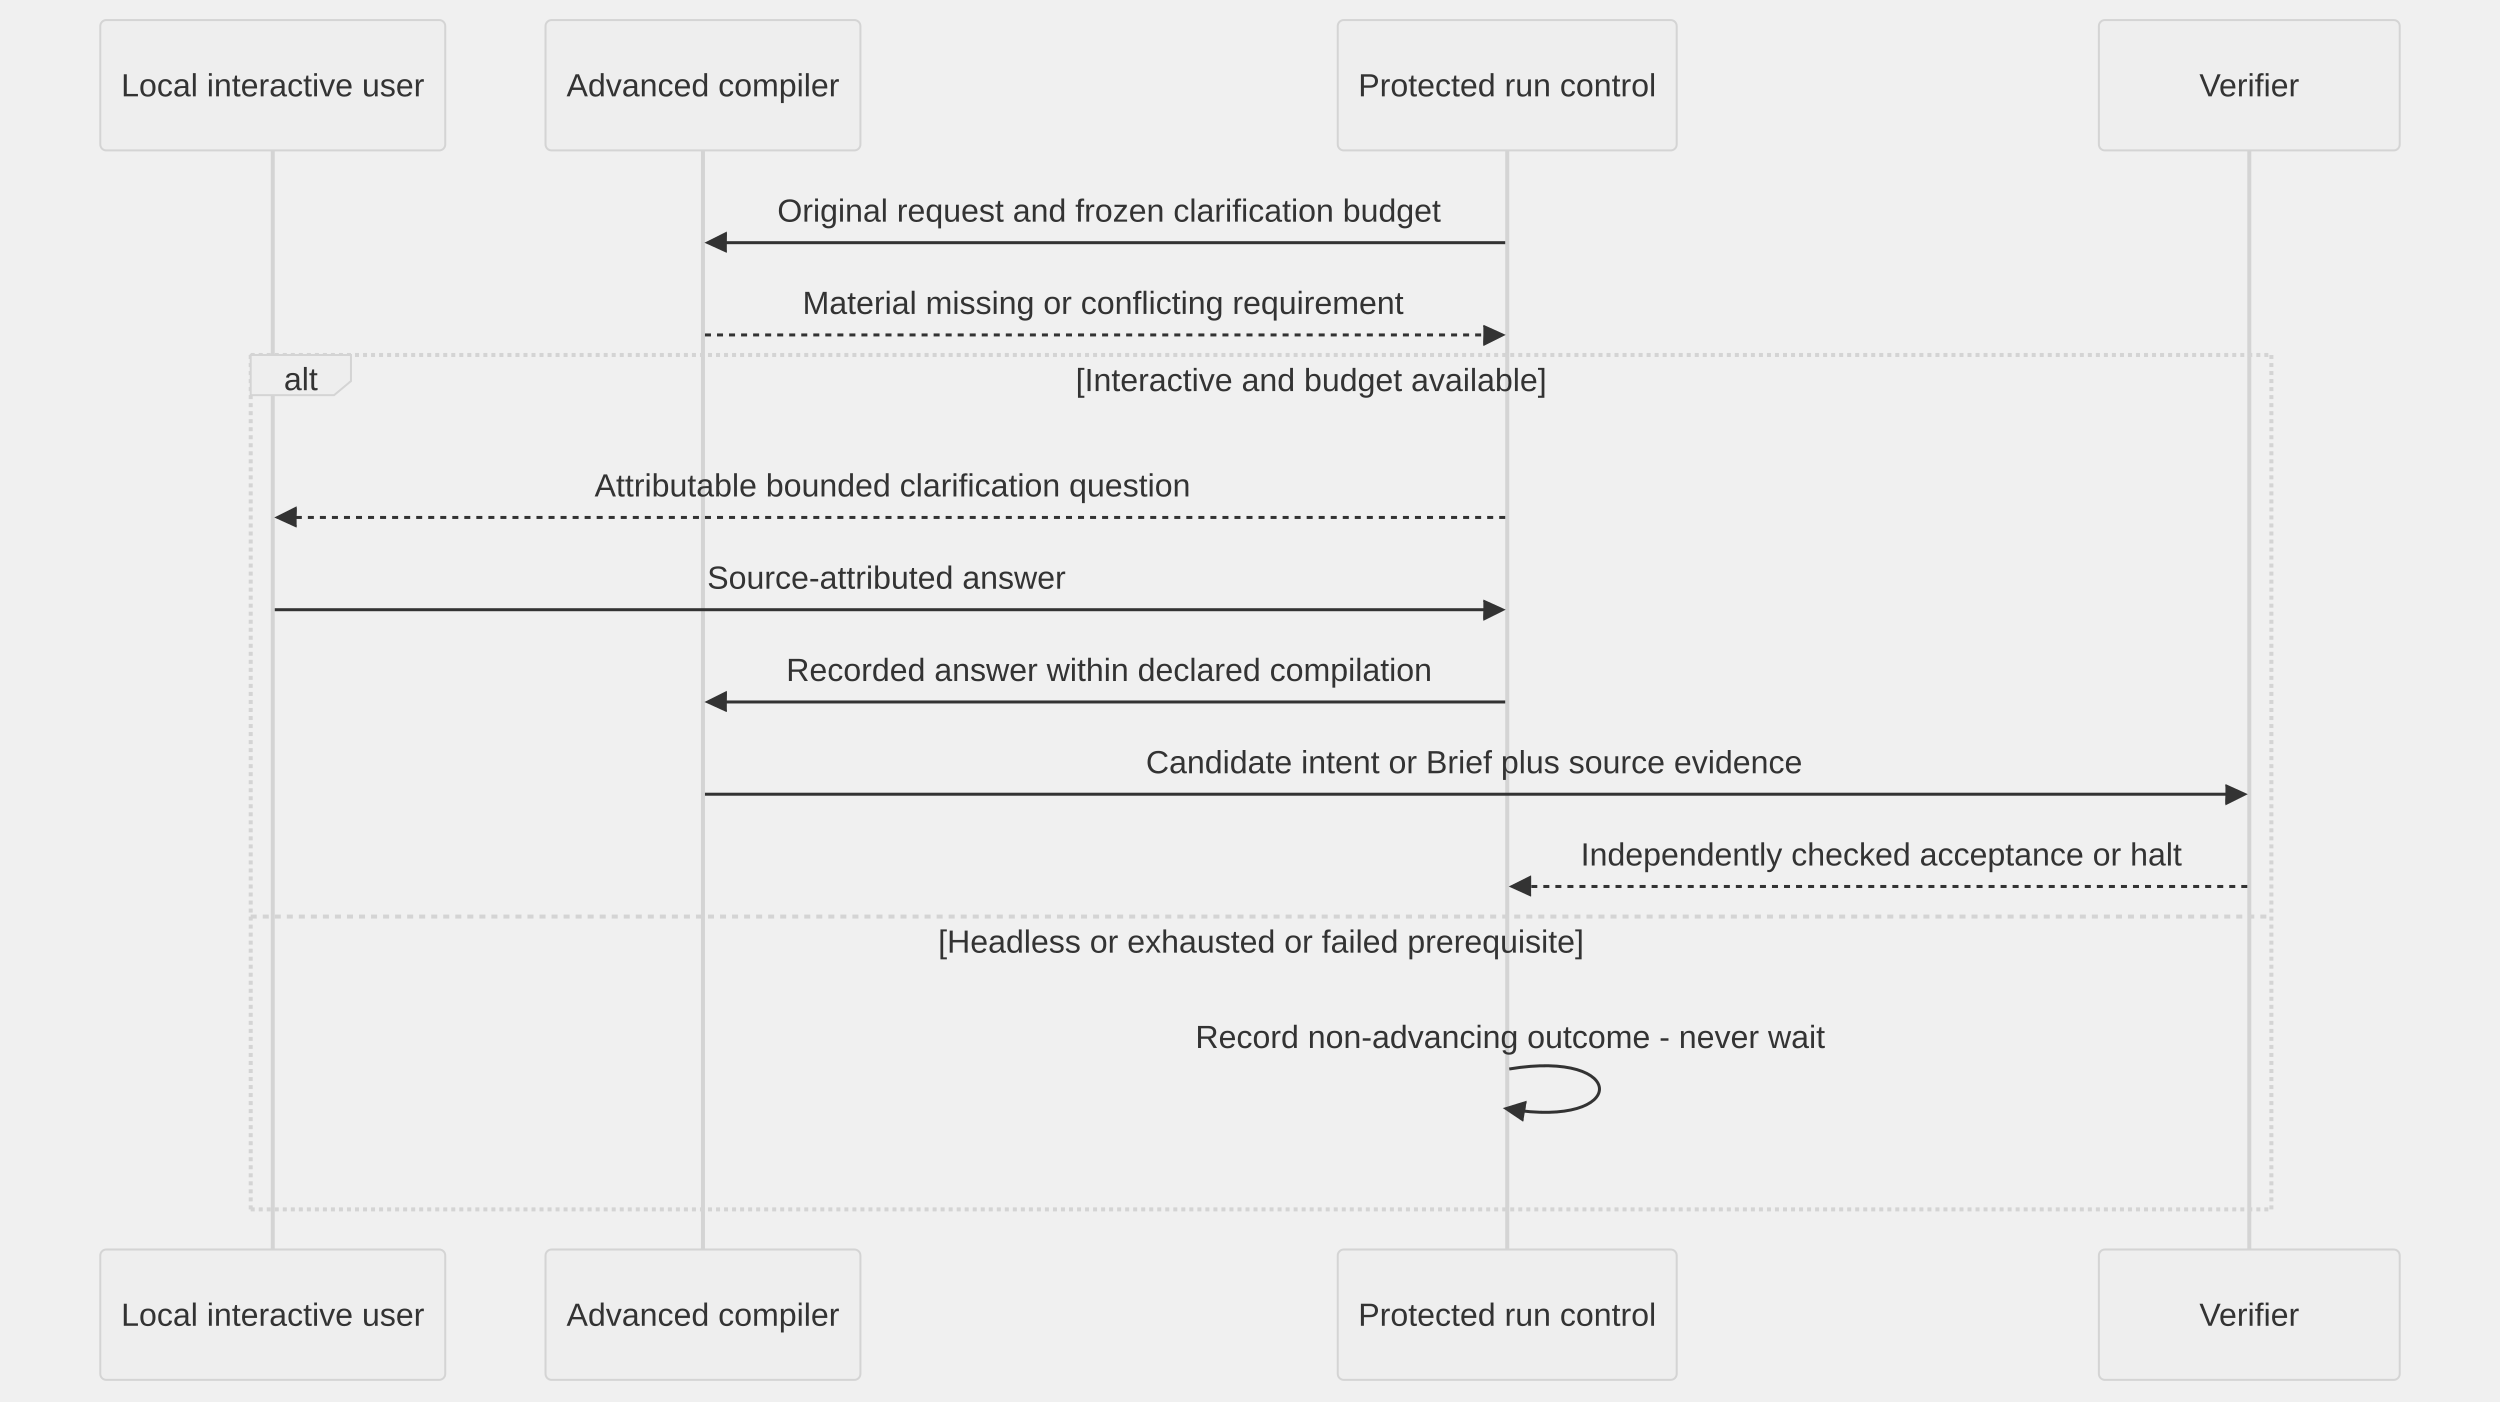
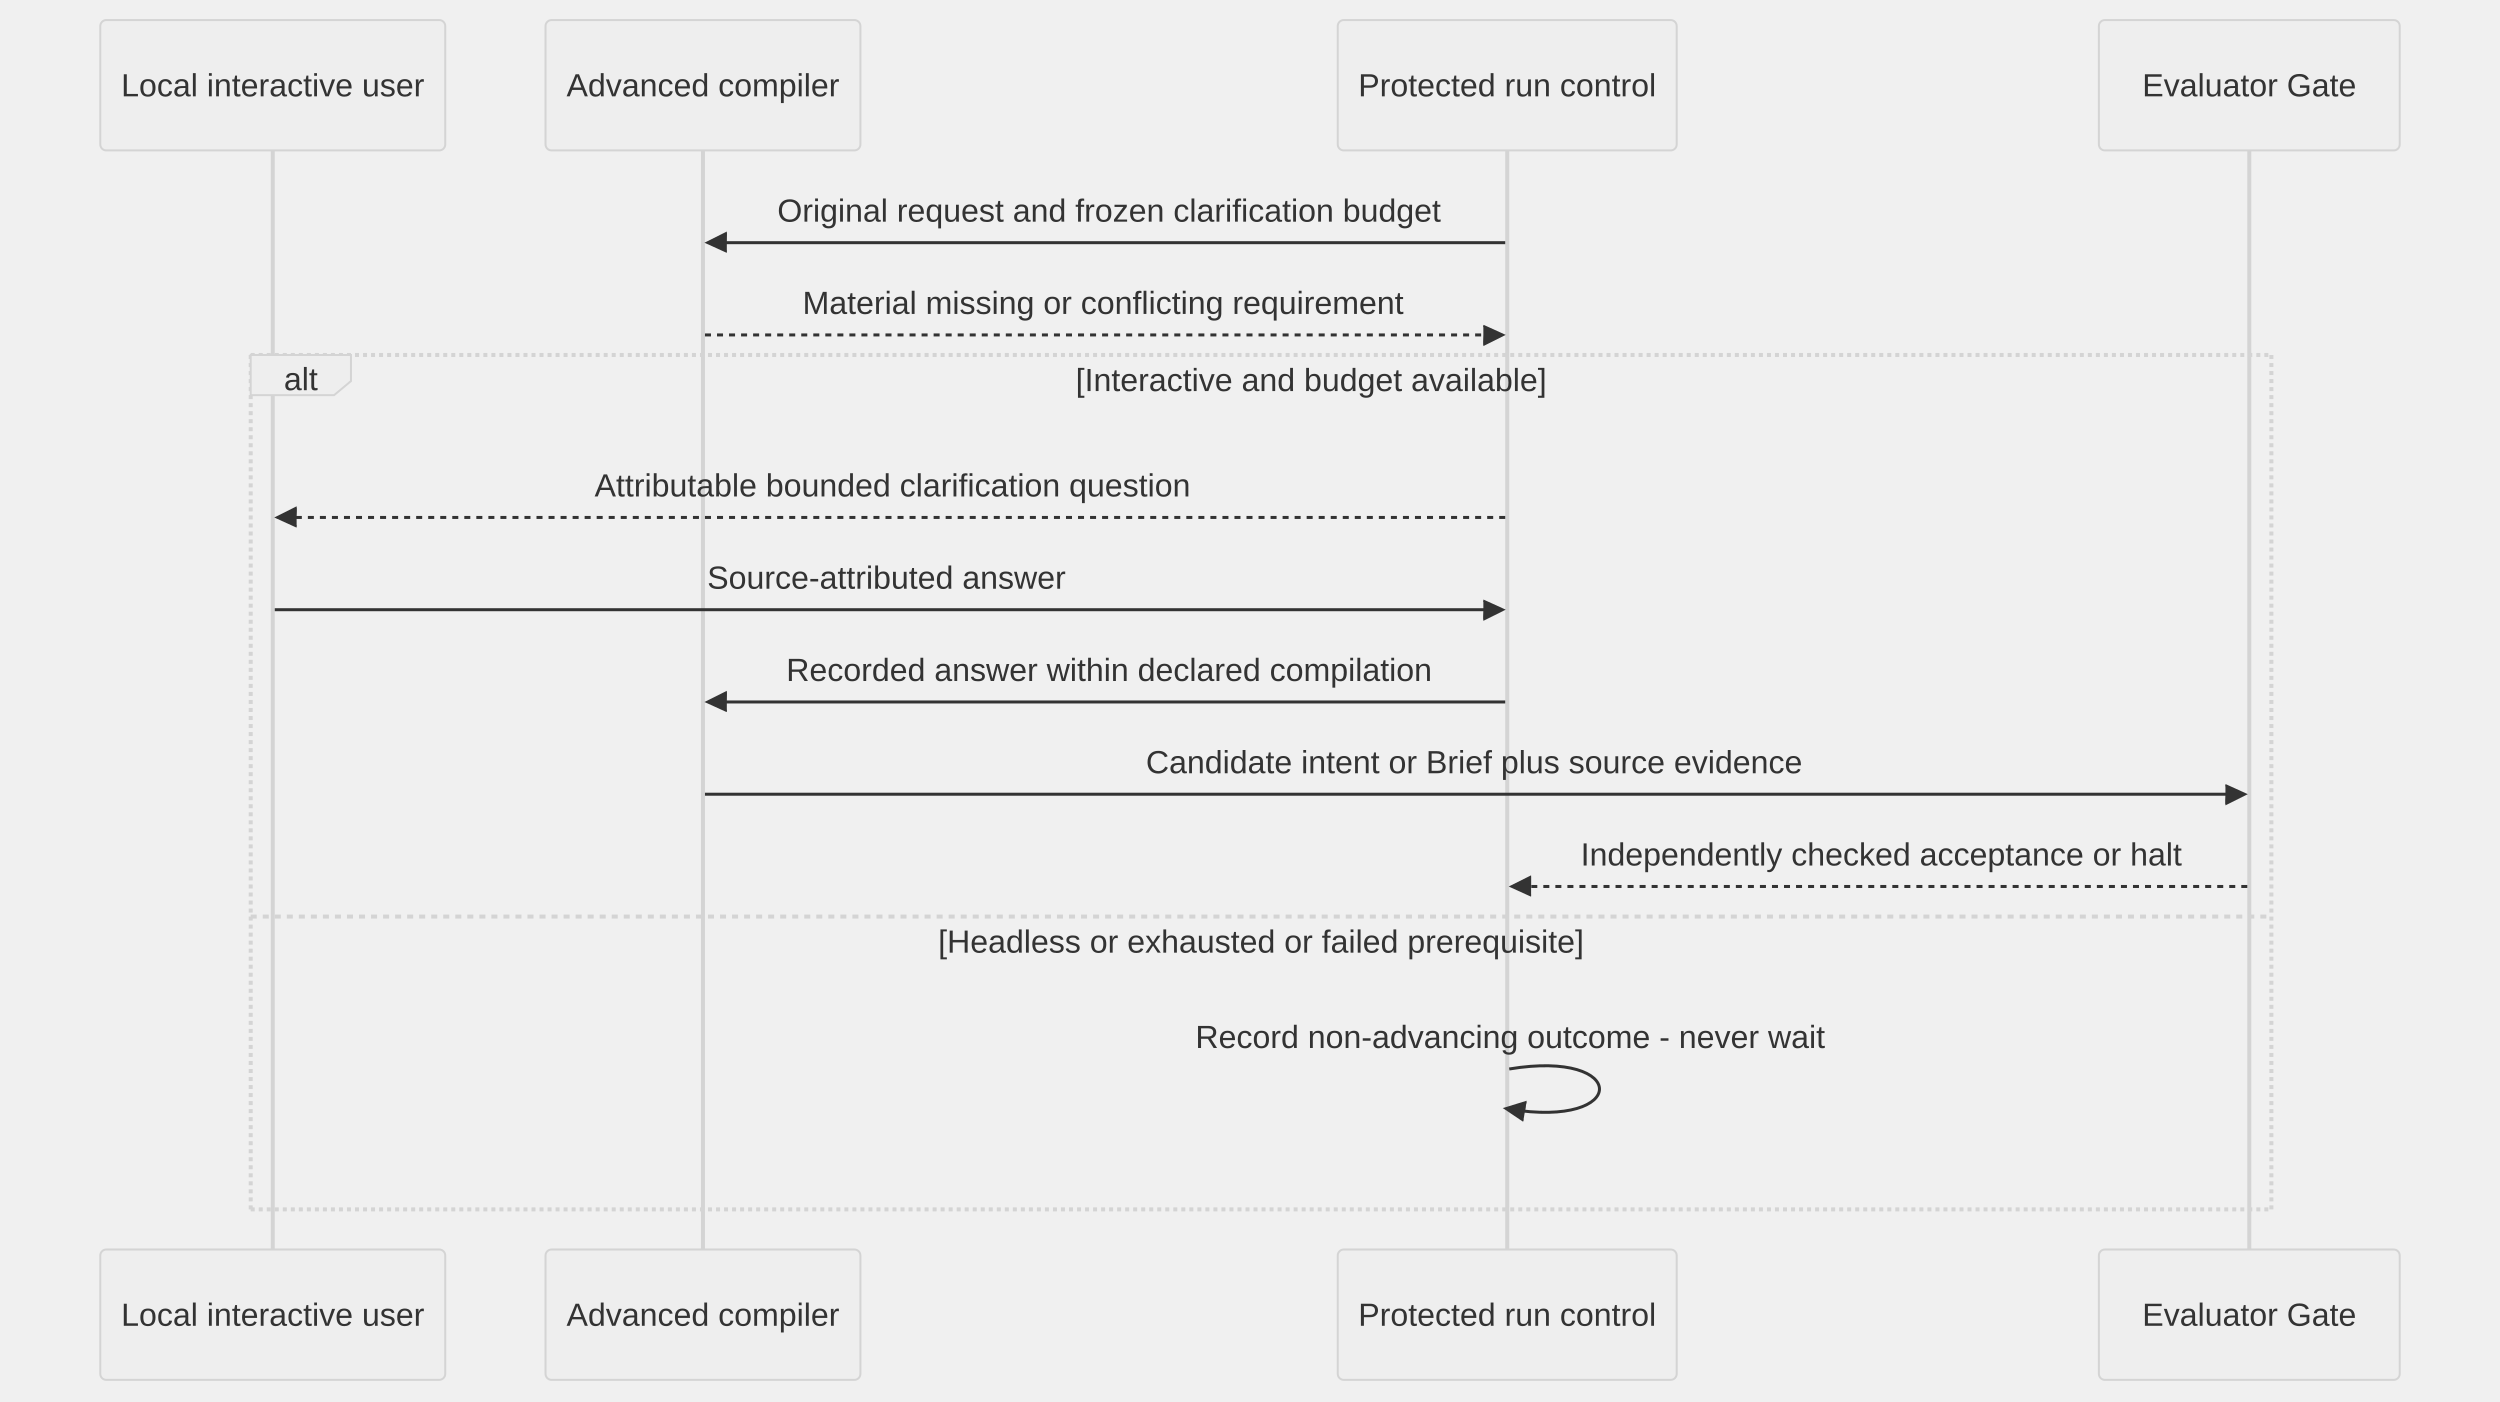
- <svg xmlns="http://www.w3.org/2000/svg" id="diagram7" width="1246.5" height="699" viewBox="-50 -10 1246.5 699" role="graphics-document document" aria-roledescription="sequence">
+ <svg xmlns="http://www.w3.org/2000/svg" id="diagram3" width="1246.5" height="699" viewBox="-50 -10 1246.5 699" role="graphics-document document" aria-roledescription="sequence">
  <g>
    <rect x="996.5" y="613" fill="#eaeaea" stroke="#666" width="150" height="65" name="V" rx="3" ry="3" class="actor actor-bottom" />
    <text x="1071.5" y="645.5" dominant-baseline="central" alignment-baseline="central" class="actor actor-box" style="text-anchor: middle; font-size: 16px; font-weight: 400; font-family: Arial;">
-       <tspan x="1071.5" dy="0">Verifier</tspan>
+       <tspan x="1071.5" dy="0">Evaluator Gate</tspan>
    </text>
  </g>
  <g>
    <rect x="617" y="613" fill="#eaeaea" stroke="#666" width="169" height="65" name="H" rx="3" ry="3" class="actor actor-bottom" />
    <text x="701.5" y="645.5" dominant-baseline="central" alignment-baseline="central" class="actor actor-box" style="text-anchor: middle; font-size: 16px; font-weight: 400; font-family: Arial;">
      <tspan x="701.5" dy="0">Protected run control</tspan>
    </text>
  </g>
  <g>
    <rect x="222" y="613" fill="#eaeaea" stroke="#666" width="157" height="65" name="C" rx="3" ry="3" class="actor actor-bottom" />
    <text x="300.5" y="645.5" dominant-baseline="central" alignment-baseline="central" class="actor actor-box" style="text-anchor: middle; font-size: 16px; font-weight: 400; font-family: Arial;">
      <tspan x="300.5" dy="0">Advanced compiler</tspan>
    </text>
  </g>
  <g>
    <rect x="0" y="613" fill="#eaeaea" stroke="#666" width="172" height="65" name="U" rx="3" ry="3" class="actor actor-bottom" />
    <text x="86" y="645.5" dominant-baseline="central" alignment-baseline="central" class="actor actor-box" style="text-anchor: middle; font-size: 16px; font-weight: 400; font-family: Arial;">
      <tspan x="86" dy="0">Local interactive user</tspan>
    </text>
  </g>
  <g>
-     <line id="actor7" x1="1071.5" y1="65" x2="1071.5" y2="613" class="actor-line 200" stroke-width="0.5px" stroke="#999" name="V" data-et="life-line" data-id="V" />
-     <g id="root-7" data-et="participant" data-type="participant" data-id="V">
+     <line id="actor12" x1="1071.5" y1="65" x2="1071.5" y2="613" class="actor-line 200" stroke-width="0.5px" stroke="#999" name="V" data-et="life-line" data-id="V" />
+     <g id="root-12" data-et="participant" data-type="participant" data-id="V">
      <rect x="996.5" y="0" fill="#eaeaea" stroke="#666" width="150" height="65" name="V" rx="3" ry="3" class="actor actor-top" />
      <text x="1071.5" y="32.5" dominant-baseline="central" alignment-baseline="central" class="actor actor-box" style="text-anchor: middle; font-size: 16px; font-weight: 400; font-family: Arial;">
-         <tspan x="1071.5" dy="0">Verifier</tspan>
+         <tspan x="1071.5" dy="0">Evaluator Gate</tspan>
      </text>
    </g>
  </g>
  <g>
-     <line id="actor6" x1="701.5" y1="65" x2="701.5" y2="613" class="actor-line 200" stroke-width="0.5px" stroke="#999" name="H" data-et="life-line" data-id="H" />
-     <g id="root-6" data-et="participant" data-type="participant" data-id="H">
+     <line id="actor11" x1="701.5" y1="65" x2="701.5" y2="613" class="actor-line 200" stroke-width="0.5px" stroke="#999" name="H" data-et="life-line" data-id="H" />
+     <g id="root-11" data-et="participant" data-type="participant" data-id="H">
      <rect x="617" y="0" fill="#eaeaea" stroke="#666" width="169" height="65" name="H" rx="3" ry="3" class="actor actor-top" />
      <text x="701.5" y="32.5" dominant-baseline="central" alignment-baseline="central" class="actor actor-box" style="text-anchor: middle; font-size: 16px; font-weight: 400; font-family: Arial;">
        <tspan x="701.5" dy="0">Protected run control</tspan>
      </text>
    </g>
  </g>
  <g>
-     <line id="actor5" x1="300.5" y1="65" x2="300.5" y2="613" class="actor-line 200" stroke-width="0.5px" stroke="#999" name="C" data-et="life-line" data-id="C" />
-     <g id="root-5" data-et="participant" data-type="participant" data-id="C">
+     <line id="actor10" x1="300.5" y1="65" x2="300.5" y2="613" class="actor-line 200" stroke-width="0.5px" stroke="#999" name="C" data-et="life-line" data-id="C" />
+     <g id="root-10" data-et="participant" data-type="participant" data-id="C">
      <rect x="222" y="0" fill="#eaeaea" stroke="#666" width="157" height="65" name="C" rx="3" ry="3" class="actor actor-top" />
      <text x="300.5" y="32.5" dominant-baseline="central" alignment-baseline="central" class="actor actor-box" style="text-anchor: middle; font-size: 16px; font-weight: 400; font-family: Arial;">
        <tspan x="300.5" dy="0">Advanced compiler</tspan>
      </text>
    </g>
  </g>
  <g>
-     <line id="actor4" x1="86" y1="65" x2="86" y2="613" class="actor-line 200" stroke-width="0.5px" stroke="#999" name="U" data-et="life-line" data-id="U" />
-     <g id="root-4" data-et="participant" data-type="participant" data-id="U">
+     <line id="actor9" x1="86" y1="65" x2="86" y2="613" class="actor-line 200" stroke-width="0.5px" stroke="#999" name="U" data-et="life-line" data-id="U" />
+     <g id="root-9" data-et="participant" data-type="participant" data-id="U">
      <rect x="0" y="0" fill="#eaeaea" stroke="#666" width="172" height="65" name="U" rx="3" ry="3" class="actor actor-top" />
      <text x="86" y="32.5" dominant-baseline="central" alignment-baseline="central" class="actor actor-box" style="text-anchor: middle; font-size: 16px; font-weight: 400; font-family: Arial;">
        <tspan x="86" dy="0">Local interactive user</tspan>
      </text>
    </g>
  </g>
-   <style>#diagram7{font-family:Arial;font-size:16px;fill:#000000;}@keyframes edge-animation-frame{from{stroke-dashoffset:0;}}@keyframes dash{to{stroke-dashoffset:0;}}#diagram7 .edge-animation-slow{stroke-dasharray:9,5!important;stroke-dashoffset:900;animation:dash 50s linear infinite;stroke-linecap:round;}#diagram7 .edge-animation-fast{stroke-dasharray:9,5!important;stroke-dashoffset:900;animation:dash 20s linear infinite;stroke-linecap:round;}#diagram7 .error-icon{fill:#552222;}#diagram7 .error-text{fill:#552222;stroke:#552222;}#diagram7 .edge-thickness-normal{stroke-width:1px;}#diagram7 .edge-thickness-thick{stroke-width:3.5px;}#diagram7 .edge-pattern-solid{stroke-dasharray:0;}#diagram7 .edge-thickness-invisible{stroke-width:0;fill:none;}#diagram7 .edge-pattern-dashed{stroke-dasharray:3;}#diagram7 .edge-pattern-dotted{stroke-dasharray:2;}#diagram7 .marker{fill:#666;stroke:#666;}#diagram7 .marker.cross{stroke:#666;}#diagram7 svg{font-family:Arial;font-size:16px;}#diagram7 p{margin:0;}#diagram7 .actor{stroke:hsl(0, 0%, 83%);fill:#eee;stroke-width:1;}#diagram7 rect.actor.outer-path[data-look="neo"]{filter:drop-shadow( 1px 2px 2px rgba(185,185,185,1));}#diagram7 rect.note[data-look="neo"]{stroke:#999;fill:#666;filter:drop-shadow( 1px 2px 2px rgba(185,185,185,1));}#diagram7 text.actor&gt;tspan{fill:#333;stroke:none;}#diagram7 .actor-line{stroke:hsl(0, 0%, 83%);}#diagram7 .innerArc{stroke-width:1.5;stroke-dasharray:none;}#diagram7 .messageLine0{stroke-width:1.5;stroke-dasharray:none;stroke:#333;}#diagram7 .messageLine1{stroke-width:1.5;stroke-dasharray:2,2;stroke:#333;}#diagram7 [id$="-arrowhead"] path{fill:#333;stroke:#333;}#diagram7 .sequenceNumber{fill:white;}#diagram7 [id$="-sequencenumber"]{fill:#333;}#diagram7 [id$="-crosshead"] path{fill:#333;stroke:#333;}#diagram7 .messageText{fill:#333;stroke:none;}#diagram7 .labelBox{stroke:hsl(0, 0%, 83%);fill:#eee;filter:none;}#diagram7 .labelText,#diagram7 .labelText&gt;tspan{fill:#333;stroke:none;}#diagram7 .loopText,#diagram7 .loopText&gt;tspan{fill:#333;stroke:none;}#diagram7 .sectionTitle,#diagram7 .sectionTitle&gt;tspan{fill:#333;stroke:none;}#diagram7 .loopLine{stroke-width:2px;stroke-dasharray:2,2;stroke:hsl(0, 0%, 83%);fill:hsl(0, 0%, 83%);}#diagram7 .note{stroke:#999;fill:#666;}#diagram7 .noteText,#diagram7 .noteText&gt;tspan{fill:#fff;stroke:none;font-weight:normal;}#diagram7 .activation0{fill:#f4f4f4;stroke:#666;}#diagram7 .activation1{fill:#f4f4f4;stroke:#666;}#diagram7 .activation2{fill:#f4f4f4;stroke:#666;}#diagram7 .actorPopupMenu{position:absolute;}#diagram7 .actorPopupMenuPanel{position:absolute;fill:#eee;box-shadow:0px 8px 16px 0px rgba(0,0,0,0.2);filter:drop-shadow(3px 5px 2px rgb(0 0 0 / 0.4));}#diagram7 .actor-man circle,#diagram7 line{fill:#eee;stroke-width:2px;}#diagram7 g rect.rect{filter:drop-shadow( 1px 2px 2px rgba(185,185,185,1));stroke:#999;}#diagram7 .node .neo-node{stroke:#999;}#diagram7 [data-look="neo"].node rect,#diagram7 [data-look="neo"].cluster rect,#diagram7 [data-look="neo"].node polygon{stroke:url(#diagram7-gradient);filter:drop-shadow( 1px 2px 2px rgba(185,185,185,1));}#diagram7 [data-look="neo"].swimlane.cluster rect{filter:none;}#diagram7 [data-look="neo"].node path{stroke:url(#diagram7-gradient);stroke-width:1px;}#diagram7 [data-look="neo"].node .outer-path{filter:drop-shadow( 1px 2px 2px rgba(185,185,185,1));}#diagram7 [data-look="neo"].node .neo-line path{stroke:#999;filter:none;}#diagram7 [data-look="neo"].node circle{stroke:url(#diagram7-gradient);filter:drop-shadow( 1px 2px 2px rgba(185,185,185,1));}#diagram7 [data-look="neo"].node circle .state-start{fill:#000000;}#diagram7 [data-look="neo"].icon-shape .icon{fill:url(#diagram7-gradient);filter:drop-shadow( 1px 2px 2px rgba(185,185,185,1));}#diagram7 [data-look="neo"].icon-shape .icon-neo path{stroke:url(#diagram7-gradient);filter:drop-shadow( 1px 2px 2px rgba(185,185,185,1));}#diagram7 :root{--mermaid-font-family:Arial;}</style>
+   <style>#diagram3{font-family:Arial;font-size:16px;fill:#000000;}@keyframes edge-animation-frame{from{stroke-dashoffset:0;}}@keyframes dash{to{stroke-dashoffset:0;}}#diagram3 .edge-animation-slow{stroke-dasharray:9,5!important;stroke-dashoffset:900;animation:dash 50s linear infinite;stroke-linecap:round;}#diagram3 .edge-animation-fast{stroke-dasharray:9,5!important;stroke-dashoffset:900;animation:dash 20s linear infinite;stroke-linecap:round;}#diagram3 .error-icon{fill:#552222;}#diagram3 .error-text{fill:#552222;stroke:#552222;}#diagram3 .edge-thickness-normal{stroke-width:1px;}#diagram3 .edge-thickness-thick{stroke-width:3.5px;}#diagram3 .edge-pattern-solid{stroke-dasharray:0;}#diagram3 .edge-thickness-invisible{stroke-width:0;fill:none;}#diagram3 .edge-pattern-dashed{stroke-dasharray:3;}#diagram3 .edge-pattern-dotted{stroke-dasharray:2;}#diagram3 .marker{fill:#666;stroke:#666;}#diagram3 .marker.cross{stroke:#666;}#diagram3 svg{font-family:Arial;font-size:16px;}#diagram3 p{margin:0;}#diagram3 .actor{stroke:hsl(0, 0%, 83%);fill:#eee;stroke-width:1;}#diagram3 rect.actor.outer-path[data-look="neo"]{filter:drop-shadow( 1px 2px 2px rgba(185,185,185,1));}#diagram3 rect.note[data-look="neo"]{stroke:#999;fill:#666;filter:drop-shadow( 1px 2px 2px rgba(185,185,185,1));}#diagram3 text.actor&gt;tspan{fill:#333;stroke:none;}#diagram3 .actor-line{stroke:hsl(0, 0%, 83%);}#diagram3 .innerArc{stroke-width:1.5;stroke-dasharray:none;}#diagram3 .messageLine0{stroke-width:1.5;stroke-dasharray:none;stroke:#333;}#diagram3 .messageLine1{stroke-width:1.5;stroke-dasharray:2,2;stroke:#333;}#diagram3 [id$="-arrowhead"] path{fill:#333;stroke:#333;}#diagram3 .sequenceNumber{fill:white;}#diagram3 [id$="-sequencenumber"]{fill:#333;}#diagram3 [id$="-crosshead"] path{fill:#333;stroke:#333;}#diagram3 .messageText{fill:#333;stroke:none;}#diagram3 .labelBox{stroke:hsl(0, 0%, 83%);fill:#eee;filter:none;}#diagram3 .labelText,#diagram3 .labelText&gt;tspan{fill:#333;stroke:none;}#diagram3 .loopText,#diagram3 .loopText&gt;tspan{fill:#333;stroke:none;}#diagram3 .sectionTitle,#diagram3 .sectionTitle&gt;tspan{fill:#333;stroke:none;}#diagram3 .loopLine{stroke-width:2px;stroke-dasharray:2,2;stroke:hsl(0, 0%, 83%);fill:hsl(0, 0%, 83%);}#diagram3 .note{stroke:#999;fill:#666;}#diagram3 .noteText,#diagram3 .noteText&gt;tspan{fill:#fff;stroke:none;font-weight:normal;}#diagram3 .activation0{fill:#f4f4f4;stroke:#666;}#diagram3 .activation1{fill:#f4f4f4;stroke:#666;}#diagram3 .activation2{fill:#f4f4f4;stroke:#666;}#diagram3 .actorPopupMenu{position:absolute;}#diagram3 .actorPopupMenuPanel{position:absolute;fill:#eee;box-shadow:0px 8px 16px 0px rgba(0,0,0,0.2);filter:drop-shadow(3px 5px 2px rgb(0 0 0 / 0.4));}#diagram3 .actor-man circle,#diagram3 line{fill:#eee;stroke-width:2px;}#diagram3 g rect.rect{filter:drop-shadow( 1px 2px 2px rgba(185,185,185,1));stroke:#999;}#diagram3 .node .neo-node{stroke:#999;}#diagram3 [data-look="neo"].node rect,#diagram3 [data-look="neo"].cluster rect,#diagram3 [data-look="neo"].node polygon{stroke:url(#diagram3-gradient);filter:drop-shadow( 1px 2px 2px rgba(185,185,185,1));}#diagram3 [data-look="neo"].swimlane.cluster rect{filter:none;}#diagram3 [data-look="neo"].node path{stroke:url(#diagram3-gradient);stroke-width:1px;}#diagram3 [data-look="neo"].node .outer-path{filter:drop-shadow( 1px 2px 2px rgba(185,185,185,1));}#diagram3 [data-look="neo"].node .neo-line path{stroke:#999;filter:none;}#diagram3 [data-look="neo"].node circle{stroke:url(#diagram3-gradient);filter:drop-shadow( 1px 2px 2px rgba(185,185,185,1));}#diagram3 [data-look="neo"].node circle .state-start{fill:#000000;}#diagram3 [data-look="neo"].icon-shape .icon{fill:url(#diagram3-gradient);filter:drop-shadow( 1px 2px 2px rgba(185,185,185,1));}#diagram3 [data-look="neo"].icon-shape .icon-neo path{stroke:url(#diagram3-gradient);filter:drop-shadow( 1px 2px 2px rgba(185,185,185,1));}#diagram3 :root{--mermaid-font-family:Arial;}</style>
  <g />
  <defs>
-     <symbol id="diagram7-computer" width="24" height="24">
+     <symbol id="diagram3-computer" width="24" height="24">
      <path transform="scale(.5)" d="M2 2v13h20v-13h-20zm18 11h-16v-9h16v9zm-10.228 6l.466-1h3.524l.467 1h-4.457zm14.228 3h-24l2-6h2.104l-1.33 4h18.45l-1.297-4h2.073l2 6zm-5-10h-14v-7h14v7z" />
    </symbol>
  </defs>
  <defs>
-     <symbol id="diagram7-database" fill-rule="evenodd" clip-rule="evenodd">
+     <symbol id="diagram3-database" fill-rule="evenodd" clip-rule="evenodd">
      <path transform="scale(.5)" d="M12.258.001l.256.004.255.005.253.008.251.01.249.012.247.015.246.016.242.019.241.02.239.023.236.024.233.027.231.028.229.031.225.032.223.034.22.036.217.038.214.04.211.041.208.043.205.045.201.046.198.048.194.05.191.051.187.053.183.054.18.056.175.057.172.059.168.06.163.061.16.063.155.064.15.066.074.033.073.033.071.034.07.034.069.035.068.035.067.035.066.035.064.036.064.036.062.036.06.036.06.037.058.037.058.037.055.038.055.038.053.038.052.038.051.039.05.039.048.039.047.039.045.04.044.04.043.04.041.04.04.041.039.041.037.041.036.041.034.041.033.042.032.042.03.042.029.042.027.042.026.043.024.043.023.043.021.043.02.043.018.044.017.043.015.044.013.044.012.044.011.045.009.044.007.045.006.045.004.045.002.045.001.045v17l-.001.045-.002.045-.004.045-.006.045-.007.045-.009.044-.011.045-.012.044-.013.044-.015.044-.017.043-.018.044-.02.043-.021.043-.023.043-.024.043-.026.043-.027.042-.029.042-.03.042-.032.042-.033.042-.034.041-.036.041-.037.041-.039.041-.04.041-.041.04-.043.04-.044.04-.045.04-.047.039-.048.039-.05.039-.051.039-.052.038-.053.038-.055.038-.055.038-.058.037-.058.037-.06.037-.06.036-.062.036-.064.036-.064.036-.066.035-.067.035-.068.035-.069.035-.07.034-.071.034-.073.033-.074.033-.15.066-.155.064-.16.063-.163.061-.168.06-.172.059-.175.057-.18.056-.183.054-.187.053-.191.051-.194.05-.198.048-.201.046-.205.045-.208.043-.211.041-.214.04-.217.038-.22.036-.223.034-.225.032-.229.031-.231.028-.233.027-.236.024-.239.023-.241.02-.242.019-.246.016-.247.015-.249.012-.251.01-.253.008-.255.005-.256.004-.258.001-.258-.001-.256-.004-.255-.005-.253-.008-.251-.01-.249-.012-.247-.015-.245-.016-.243-.019-.241-.02-.238-.023-.236-.024-.234-.027-.231-.028-.228-.031-.226-.032-.223-.034-.22-.036-.217-.038-.214-.04-.211-.041-.208-.043-.204-.045-.201-.046-.198-.048-.195-.05-.19-.051-.187-.053-.184-.054-.179-.056-.176-.057-.172-.059-.167-.06-.164-.061-.159-.063-.155-.064-.151-.066-.074-.033-.072-.033-.072-.034-.07-.034-.069-.035-.068-.035-.067-.035-.066-.035-.064-.036-.063-.036-.062-.036-.061-.036-.06-.037-.058-.037-.057-.037-.056-.038-.055-.038-.053-.038-.052-.038-.051-.039-.049-.039-.049-.039-.046-.039-.046-.04-.044-.04-.043-.04-.041-.04-.04-.041-.039-.041-.037-.041-.036-.041-.034-.041-.033-.042-.032-.042-.03-.042-.029-.042-.027-.042-.026-.043-.024-.043-.023-.043-.021-.043-.02-.043-.018-.044-.017-.043-.015-.044-.013-.044-.012-.044-.011-.045-.009-.044-.007-.045-.006-.045-.004-.045-.002-.045-.001-.045v-17l.001-.045.002-.045.004-.045.006-.045.007-.045.009-.044.011-.045.012-.044.013-.044.015-.044.017-.043.018-.044.02-.043.021-.043.023-.043.024-.043.026-.043.027-.042.029-.042.03-.042.032-.042.033-.042.034-.041.036-.041.037-.041.039-.041.04-.041.041-.04.043-.04.044-.04.046-.04.046-.039.049-.039.049-.039.051-.039.052-.038.053-.038.055-.038.056-.038.057-.037.058-.037.06-.037.061-.036.062-.036.063-.036.064-.036.066-.035.067-.035.068-.035.069-.035.07-.034.072-.034.072-.033.074-.033.151-.066.155-.064.159-.063.164-.061.167-.06.172-.059.176-.057.179-.056.184-.054.187-.053.19-.051.195-.05.198-.048.201-.046.204-.045.208-.043.211-.041.214-.04.217-.038.22-.036.223-.034.226-.032.228-.031.231-.028.234-.027.236-.024.238-.023.241-.02.243-.019.245-.016.247-.015.249-.012.251-.01.253-.008.255-.005.256-.004.258-.001.258.001zm-9.258 20.499v.01l.001.021.003.021.004.022.005.021.006.022.007.022.009.023.01.022.011.023.012.023.013.023.015.023.016.024.017.023.018.024.019.024.021.024.022.025.023.024.024.025.052.049.056.05.061.051.066.051.07.051.075.051.079.052.084.052.088.052.092.052.097.052.102.051.105.052.11.052.114.051.119.051.123.051.127.05.131.05.135.05.139.048.144.049.147.047.152.047.155.047.16.045.163.045.167.043.171.043.176.041.178.041.183.039.187.039.19.037.194.035.197.035.202.033.204.031.209.03.212.029.216.027.219.025.222.024.226.021.23.02.233.018.236.016.24.015.243.012.246.01.249.008.253.005.256.004.259.001.26-.001.257-.004.254-.005.25-.008.247-.011.244-.012.241-.014.237-.016.233-.018.231-.021.226-.021.224-.024.22-.026.216-.027.212-.028.21-.031.205-.031.202-.034.198-.034.194-.036.191-.037.187-.039.183-.04.179-.04.175-.042.172-.043.168-.044.163-.045.16-.046.155-.046.152-.047.148-.048.143-.049.139-.049.136-.05.131-.05.126-.05.123-.051.118-.052.114-.051.11-.052.106-.052.101-.052.096-.052.092-.052.088-.053.083-.051.079-.052.074-.052.07-.051.065-.051.06-.051.056-.05.051-.05.023-.024.023-.025.021-.024.02-.024.019-.024.018-.024.017-.024.015-.023.014-.024.013-.023.012-.023.01-.023.01-.022.008-.022.006-.022.006-.022.004-.022.004-.021.001-.021.001-.021v-4.127l-.077.055-.08.053-.083.054-.085.053-.087.052-.09.052-.093.051-.095.05-.097.05-.1.049-.102.049-.105.048-.106.047-.109.047-.111.046-.114.045-.115.045-.118.044-.12.043-.122.042-.124.042-.126.041-.128.04-.13.04-.132.038-.134.038-.135.037-.138.037-.139.035-.142.035-.143.034-.144.033-.147.032-.148.031-.15.03-.151.03-.153.029-.154.027-.156.027-.158.026-.159.025-.161.024-.162.023-.163.022-.165.021-.166.02-.167.019-.169.018-.169.017-.171.016-.173.015-.173.014-.175.013-.175.012-.177.011-.178.01-.179.008-.179.008-.181.006-.182.005-.182.004-.184.003-.184.002h-.37l-.184-.002-.184-.003-.182-.004-.182-.005-.181-.006-.179-.008-.179-.008-.178-.01-.176-.011-.176-.012-.175-.013-.173-.014-.172-.015-.171-.016-.17-.017-.169-.018-.167-.019-.166-.02-.165-.021-.163-.022-.162-.023-.161-.024-.159-.025-.157-.026-.156-.027-.155-.027-.153-.029-.151-.03-.15-.03-.148-.031-.146-.032-.145-.033-.143-.034-.141-.035-.14-.035-.137-.037-.136-.037-.134-.038-.132-.038-.13-.04-.128-.04-.126-.041-.124-.042-.122-.042-.12-.044-.117-.043-.116-.045-.113-.045-.112-.046-.109-.047-.106-.047-.105-.048-.102-.049-.1-.049-.097-.05-.095-.05-.093-.052-.09-.051-.087-.052-.085-.053-.083-.054-.08-.054-.077-.054v4.127zm0-5.654v.011l.001.021.003.021.004.021.005.022.006.022.007.022.009.022.01.022.011.023.012.023.013.023.015.024.016.023.017.024.018.024.019.024.021.024.022.024.023.025.024.024.052.05.056.05.061.05.066.051.07.051.075.052.079.051.084.052.088.052.092.052.097.052.102.052.105.052.11.051.114.051.119.052.123.05.127.051.131.05.135.049.139.049.144.048.147.048.152.047.155.046.16.045.163.045.167.044.171.042.176.042.178.04.183.04.187.038.19.037.194.036.197.034.202.033.204.032.209.03.212.028.216.027.219.025.222.024.226.022.23.02.233.018.236.016.24.014.243.012.246.01.249.008.253.006.256.003.259.001.26-.001.257-.003.254-.006.25-.008.247-.01.244-.012.241-.015.237-.016.233-.018.231-.02.226-.022.224-.024.22-.025.216-.027.212-.029.21-.03.205-.032.202-.033.198-.035.194-.036.191-.037.187-.039.183-.039.179-.041.175-.042.172-.043.168-.044.163-.045.16-.045.155-.047.152-.047.148-.048.143-.048.139-.05.136-.049.131-.05.126-.051.123-.051.118-.051.114-.052.11-.052.106-.052.101-.052.096-.052.092-.052.088-.052.083-.052.079-.052.074-.051.07-.052.065-.051.06-.05.056-.051.051-.049.023-.025.023-.024.021-.025.02-.024.019-.024.018-.024.017-.024.015-.023.014-.023.013-.024.012-.022.01-.023.01-.023.008-.022.006-.022.006-.022.004-.021.004-.022.001-.021.001-.021v-4.139l-.077.054-.08.054-.083.054-.085.052-.087.053-.09.051-.093.051-.095.051-.097.05-.1.049-.102.049-.105.048-.106.047-.109.047-.111.046-.114.045-.115.044-.118.044-.12.044-.122.042-.124.042-.126.041-.128.04-.13.039-.132.039-.134.038-.135.037-.138.036-.139.036-.142.035-.143.033-.144.033-.147.033-.148.031-.15.03-.151.03-.153.028-.154.028-.156.027-.158.026-.159.025-.161.024-.162.023-.163.022-.165.021-.166.02-.167.019-.169.018-.169.017-.171.016-.173.015-.173.014-.175.013-.175.012-.177.011-.178.009-.179.009-.179.007-.181.007-.182.005-.182.004-.184.003-.184.002h-.37l-.184-.002-.184-.003-.182-.004-.182-.005-.181-.007-.179-.007-.179-.009-.178-.009-.176-.011-.176-.012-.175-.013-.173-.014-.172-.015-.171-.016-.17-.017-.169-.018-.167-.019-.166-.02-.165-.021-.163-.022-.162-.023-.161-.024-.159-.025-.157-.026-.156-.027-.155-.028-.153-.028-.151-.03-.15-.03-.148-.031-.146-.033-.145-.033-.143-.033-.141-.035-.14-.036-.137-.036-.136-.037-.134-.038-.132-.039-.13-.039-.128-.04-.126-.041-.124-.042-.122-.043-.12-.043-.117-.044-.116-.044-.113-.046-.112-.046-.109-.046-.106-.047-.105-.048-.102-.049-.1-.049-.097-.05-.095-.051-.093-.051-.09-.051-.087-.053-.085-.052-.083-.054-.08-.054-.077-.054v4.139zm0-5.666v.011l.001.02.003.022.004.021.005.022.006.021.007.022.009.023.01.022.011.023.012.023.013.023.015.023.016.024.017.024.018.023.019.024.021.025.022.024.023.024.024.025.052.05.056.05.061.05.066.051.07.051.075.052.079.051.084.052.088.052.092.052.097.052.102.052.105.051.11.052.114.051.119.051.123.051.127.05.131.05.135.05.139.049.144.048.147.048.152.047.155.046.16.045.163.045.167.043.171.043.176.042.178.04.183.04.187.038.19.037.194.036.197.034.202.033.204.032.209.03.212.028.216.027.219.025.222.024.226.021.23.02.233.018.236.017.24.014.243.012.246.01.249.008.253.006.256.003.259.001.26-.001.257-.003.254-.006.25-.008.247-.01.244-.013.241-.014.237-.016.233-.018.231-.02.226-.022.224-.024.22-.025.216-.027.212-.029.21-.03.205-.032.202-.033.198-.035.194-.036.191-.037.187-.039.183-.039.179-.041.175-.042.172-.043.168-.044.163-.045.16-.045.155-.047.152-.047.148-.048.143-.049.139-.049.136-.049.131-.051.126-.05.123-.051.118-.052.114-.051.11-.052.106-.052.101-.052.096-.052.092-.052.088-.052.083-.052.079-.052.074-.052.07-.051.065-.051.06-.051.056-.05.051-.049.023-.025.023-.025.021-.024.02-.024.019-.024.018-.024.017-.024.015-.023.014-.024.013-.023.012-.023.01-.022.01-.023.008-.022.006-.022.006-.022.004-.022.004-.021.001-.021.001-.021v-4.153l-.077.054-.08.054-.083.053-.085.053-.087.053-.09.051-.093.051-.095.051-.097.05-.1.049-.102.048-.105.048-.106.048-.109.046-.111.046-.114.046-.115.044-.118.044-.12.043-.122.043-.124.042-.126.041-.128.04-.13.039-.132.039-.134.038-.135.037-.138.036-.139.036-.142.034-.143.034-.144.033-.147.032-.148.032-.15.03-.151.03-.153.028-.154.028-.156.027-.158.026-.159.024-.161.024-.162.023-.163.023-.165.021-.166.02-.167.019-.169.018-.169.017-.171.016-.173.015-.173.014-.175.013-.175.012-.177.01-.178.01-.179.009-.179.007-.181.006-.182.006-.182.004-.184.003-.184.001-.185.001-.185-.001-.184-.001-.184-.003-.182-.004-.182-.006-.181-.006-.179-.007-.179-.009-.178-.01-.176-.01-.176-.012-.175-.013-.173-.014-.172-.015-.171-.016-.17-.017-.169-.018-.167-.019-.166-.02-.165-.021-.163-.023-.162-.023-.161-.024-.159-.024-.157-.026-.156-.027-.155-.028-.153-.028-.151-.03-.15-.03-.148-.032-.146-.032-.145-.033-.143-.034-.141-.034-.14-.036-.137-.036-.136-.037-.134-.038-.132-.039-.13-.039-.128-.041-.126-.041-.124-.041-.122-.043-.12-.043-.117-.044-.116-.044-.113-.046-.112-.046-.109-.046-.106-.048-.105-.048-.102-.048-.1-.05-.097-.049-.095-.051-.093-.051-.09-.052-.087-.052-.085-.053-.083-.053-.08-.054-.077-.054v4.153zm8.74-8.179l-.257.004-.254.005-.25.008-.247.011-.244.012-.241.014-.237.016-.233.018-.231.021-.226.022-.224.023-.22.026-.216.027-.212.028-.21.031-.205.032-.202.033-.198.034-.194.036-.191.038-.187.038-.183.04-.179.041-.175.042-.172.043-.168.043-.163.045-.16.046-.155.046-.152.048-.148.048-.143.048-.139.049-.136.05-.131.05-.126.051-.123.051-.118.051-.114.052-.11.052-.106.052-.101.052-.096.052-.092.052-.088.052-.083.052-.079.052-.074.051-.07.052-.065.051-.06.05-.056.05-.051.05-.023.025-.023.024-.021.024-.02.025-.019.024-.018.024-.017.023-.015.024-.014.023-.013.023-.012.023-.01.023-.01.022-.008.022-.006.023-.006.021-.004.022-.004.021-.001.021-.001.021.001.021.001.021.004.021.004.022.006.021.006.023.008.022.01.022.01.023.012.023.013.023.014.023.015.024.017.023.018.024.019.024.02.025.021.024.023.024.023.025.051.05.056.05.06.05.065.051.07.052.074.051.079.052.083.052.088.052.092.052.096.052.101.052.106.052.11.052.114.052.118.051.123.051.126.051.131.05.136.05.139.049.143.048.148.048.152.048.155.046.16.046.163.045.168.043.172.043.175.042.179.041.183.04.187.038.191.038.194.036.198.034.202.033.205.032.21.031.212.028.216.027.22.026.224.023.226.022.231.021.233.018.237.016.241.014.244.012.247.011.25.008.254.005.257.004.26.001.26-.001.257-.004.254-.005.25-.008.247-.011.244-.012.241-.014.237-.016.233-.018.231-.021.226-.022.224-.023.22-.026.216-.027.212-.028.21-.031.205-.032.202-.033.198-.034.194-.036.191-.038.187-.038.183-.04.179-.041.175-.042.172-.043.168-.043.163-.045.16-.046.155-.046.152-.048.148-.048.143-.048.139-.049.136-.05.131-.05.126-.051.123-.051.118-.051.114-.052.11-.052.106-.052.101-.052.096-.052.092-.052.088-.052.083-.052.079-.052.074-.051.07-.052.065-.051.06-.05.056-.05.051-.05.023-.025.023-.024.021-.024.02-.025.019-.024.018-.024.017-.023.015-.024.014-.023.013-.023.012-.023.01-.023.01-.022.008-.022.006-.023.006-.021.004-.022.004-.021.001-.021.001-.021-.001-.021-.001-.021-.004-.021-.004-.022-.006-.021-.006-.023-.008-.022-.01-.022-.01-.023-.012-.023-.013-.023-.014-.023-.015-.024-.017-.023-.018-.024-.019-.024-.02-.025-.021-.024-.023-.024-.023-.025-.051-.05-.056-.05-.06-.05-.065-.051-.07-.052-.074-.051-.079-.052-.083-.052-.088-.052-.092-.052-.096-.052-.101-.052-.106-.052-.11-.052-.114-.052-.118-.051-.123-.051-.126-.051-.131-.05-.136-.05-.139-.049-.143-.048-.148-.048-.152-.048-.155-.046-.16-.046-.163-.045-.168-.043-.172-.043-.175-.042-.179-.041-.183-.04-.187-.038-.191-.038-.194-.036-.198-.034-.202-.033-.205-.032-.21-.031-.212-.028-.216-.027-.22-.026-.224-.023-.226-.022-.231-.021-.233-.018-.237-.016-.241-.014-.244-.012-.247-.011-.25-.008-.254-.005-.257-.004-.26-.001-.26.001z" />
    </symbol>
  </defs>
  <defs>
-     <symbol id="diagram7-clock" width="24" height="24">
+     <symbol id="diagram3-clock" width="24" height="24">
      <path transform="scale(.5)" d="M12 2c5.514 0 10 4.486 10 10s-4.486 10-10 10-10-4.486-10-10 4.486-10 10-10zm0-2c-6.627 0-12 5.373-12 12s5.373 12 12 12 12-5.373 12-12-5.373-12-12-12zm5.848 12.459c.202.038.202.333.001.372-1.907.361-6.045 1.111-6.547 1.111-.719 0-1.301-.582-1.301-1.301 0-.512.77-5.447 1.125-7.445.034-.192.312-.181.343.014l.985 6.238 5.394 1.011z" />
    </symbol>
  </defs>
  <defs>
-     <marker id="diagram7-arrowhead" refX="7.9" refY="5" markerUnits="userSpaceOnUse" markerWidth="12" markerHeight="12" orient="auto-start-reverse">
+     <marker id="diagram3-arrowhead" refX="7.9" refY="5" markerUnits="userSpaceOnUse" markerWidth="12" markerHeight="12" orient="auto-start-reverse">
      <path d="M -1 0 L 10 5 L 0 10 z" />
    </marker>
  </defs>
  <defs>
-     <marker id="diagram7-crosshead" markerWidth="15" markerHeight="8" orient="auto" refX="4" refY="4.5">
+     <marker id="diagram3-crosshead" markerWidth="15" markerHeight="8" orient="auto" refX="4" refY="4.5">
      <path fill="none" stroke="#000000" stroke-width="1pt" d="M 1,2 L 6,7 M 6,2 L 1,7" style="stroke-dasharray: 0, 0;" />
    </marker>
  </defs>
  <defs>
-     <marker id="diagram7-filled-head" refX="15.5" refY="7" markerWidth="20" markerHeight="28" orient="auto">
+     <marker id="diagram3-filled-head" refX="15.5" refY="7" markerWidth="20" markerHeight="28" orient="auto">
      <path d="M 18,7 L9,13 L14,7 L9,1 Z" />
    </marker>
  </defs>
  <defs>
-     <marker id="diagram7-sequencenumber" refX="15" refY="15" markerWidth="60" markerHeight="40" orient="auto">
+     <marker id="diagram3-sequencenumber" refX="15" refY="15" markerWidth="60" markerHeight="40" orient="auto">
      <circle cx="15" cy="15" r="6" />
    </marker>
  </defs>
  <defs>
-     <marker id="diagram7-solidTopArrowHead" refX="7.9" refY="7.25" markerUnits="userSpaceOnUse" markerWidth="12" markerHeight="12" orient="auto-start-reverse">
+     <marker id="diagram3-solidTopArrowHead" refX="7.9" refY="7.25" markerUnits="userSpaceOnUse" markerWidth="12" markerHeight="12" orient="auto-start-reverse">
      <path d="M 0 0 L 10 8 L 0 8 z" />
    </marker>
  </defs>
  <defs>
-     <marker id="diagram7-solidBottomArrowHead" refX="7.9" refY="0.75" markerUnits="userSpaceOnUse" markerWidth="12" markerHeight="12" orient="auto-start-reverse">
+     <marker id="diagram3-solidBottomArrowHead" refX="7.9" refY="0.75" markerUnits="userSpaceOnUse" markerWidth="12" markerHeight="12" orient="auto-start-reverse">
      <path d="M 0 0 L 10 0 L 0 8 z" />
    </marker>
  </defs>
  <defs>
-     <marker id="diagram7-stickTopArrowHead" refX="7.5" refY="7" markerUnits="userSpaceOnUse" markerWidth="12" markerHeight="12" orient="auto-start-reverse">
+     <marker id="diagram3-stickTopArrowHead" refX="7.5" refY="7" markerUnits="userSpaceOnUse" markerWidth="12" markerHeight="12" orient="auto-start-reverse">
      <path d="M 0 0 L 7 7" stroke="black" stroke-width="1.5" fill="none" />
    </marker>
  </defs>
  <defs>
-     <marker id="diagram7-stickBottomArrowHead" refX="7.5" refY="0" markerUnits="userSpaceOnUse" markerWidth="12" markerHeight="12" orient="auto-start-reverse">
+     <marker id="diagram3-stickBottomArrowHead" refX="7.5" refY="0" markerUnits="userSpaceOnUse" markerWidth="12" markerHeight="12" orient="auto-start-reverse">
      <path d="M 0 7 L 7 0" stroke="black" stroke-width="1.5" fill="none" />
    </marker>
  </defs>
  <g data-et="control-structure" data-id="i10">
    <line x1="75" y1="167" x2="1082.5" y2="167" class="loopLine" />
    <line x1="1082.5" y1="167" x2="1082.5" y2="593" class="loopLine" />
    <line x1="75" y1="593" x2="1082.5" y2="593" class="loopLine" />
    <line x1="75" y1="167" x2="75" y2="593" class="loopLine" />
    <line x1="75" y1="447" x2="1082.5" y2="447" class="loopLine" style="stroke-dasharray: 3, 3;" />
    <polygon points="75,167 125,167 125,180 116.6,187 75,187" class="labelBox" />
    <text x="100" y="180" text-anchor="middle" dominant-baseline="middle" alignment-baseline="middle" class="labelText" style="font-family: Arial; font-size: 16px; font-weight: 400;">alt</text>
    <text x="603.75" y="185" text-anchor="middle" class="loopText" style="font-family: Arial; font-size: 16px; font-weight: 400;">
      <tspan x="603.75">[Interactive and budget available]</tspan>
    </text>
    <text x="578.75" y="465" text-anchor="middle" class="sectionTitle" style="font-family: Arial; font-size: 16px; font-weight: 400;">[Headless or exhausted or failed prerequisite]</text>
  </g>
  <text x="503" y="80" text-anchor="middle" dominant-baseline="middle" alignment-baseline="middle" class="messageText" dy="1em" style="font-family: Arial; font-size: 16px; font-weight: 400;">Original request and frozen clarification budget</text>
-   <line x1="700.5" y1="111" x2="304.5" y2="111" class="messageLine0" data-et="message" data-id="i0" data-from="H" data-to="C" stroke-width="2" stroke="none" marker-end="url(#diagram7-arrowhead)" style="fill: none;" />
+   <line x1="700.5" y1="111" x2="304.5" y2="111" class="messageLine0" data-et="message" data-id="i0" data-from="H" data-to="C" stroke-width="2" stroke="none" marker-end="url(#diagram3-arrowhead)" style="fill: none;" />
  <text x="500" y="126" text-anchor="middle" dominant-baseline="middle" alignment-baseline="middle" class="messageText" dy="1em" style="font-family: Arial; font-size: 16px; font-weight: 400;">Material missing or conflicting requirement</text>
-   <line x1="301.5" y1="157" x2="697.5" y2="157" class="messageLine1" data-et="message" data-id="i1" data-from="C" data-to="H" stroke-width="2" stroke="none" marker-end="url(#diagram7-arrowhead)" style="stroke-dasharray: 3, 3; fill: none;" />
+   <line x1="301.5" y1="157" x2="697.5" y2="157" class="messageLine1" data-et="message" data-id="i1" data-from="C" data-to="H" stroke-width="2" stroke="none" marker-end="url(#diagram3-arrowhead)" style="stroke-dasharray: 3, 3; fill: none;" />
  <text x="395" y="217" text-anchor="middle" dominant-baseline="middle" alignment-baseline="middle" class="messageText" dy="1em" style="font-family: Arial; font-size: 16px; font-weight: 400;">Attributable bounded clarification question</text>
-   <line x1="700.5" y1="248" x2="90" y2="248" class="messageLine1" data-et="message" data-id="i3" data-from="H" data-to="U" stroke-width="2" stroke="none" marker-end="url(#diagram7-arrowhead)" style="stroke-dasharray: 3, 3; fill: none;" />
+   <line x1="700.5" y1="248" x2="90" y2="248" class="messageLine1" data-et="message" data-id="i3" data-from="H" data-to="U" stroke-width="2" stroke="none" marker-end="url(#diagram3-arrowhead)" style="stroke-dasharray: 3, 3; fill: none;" />
  <text x="392" y="263" text-anchor="middle" dominant-baseline="middle" alignment-baseline="middle" class="messageText" dy="1em" style="font-family: Arial; font-size: 16px; font-weight: 400;">Source-attributed answer</text>
-   <line x1="87" y1="294" x2="697.5" y2="294" class="messageLine0" data-et="message" data-id="i4" data-from="U" data-to="H" stroke-width="2" stroke="none" marker-end="url(#diagram7-arrowhead)" style="fill: none;" />
+   <line x1="87" y1="294" x2="697.5" y2="294" class="messageLine0" data-et="message" data-id="i4" data-from="U" data-to="H" stroke-width="2" stroke="none" marker-end="url(#diagram3-arrowhead)" style="fill: none;" />
  <text x="503" y="309" text-anchor="middle" dominant-baseline="middle" alignment-baseline="middle" class="messageText" dy="1em" style="font-family: Arial; font-size: 16px; font-weight: 400;">Recorded answer within declared compilation</text>
-   <line x1="700.5" y1="340" x2="304.5" y2="340" class="messageLine0" data-et="message" data-id="i5" data-from="H" data-to="C" stroke-width="2" stroke="none" marker-end="url(#diagram7-arrowhead)" style="fill: none;" />
+   <line x1="700.5" y1="340" x2="304.5" y2="340" class="messageLine0" data-et="message" data-id="i5" data-from="H" data-to="C" stroke-width="2" stroke="none" marker-end="url(#diagram3-arrowhead)" style="fill: none;" />
  <text x="685" y="355" text-anchor="middle" dominant-baseline="middle" alignment-baseline="middle" class="messageText" dy="1em" style="font-family: Arial; font-size: 16px; font-weight: 400;">Candidate intent or Brief plus source evidence</text>
-   <line x1="301.5" y1="386" x2="1067.5" y2="386" class="messageLine0" data-et="message" data-id="i6" data-from="C" data-to="V" stroke-width="2" stroke="none" marker-end="url(#diagram7-arrowhead)" style="fill: none;" />
+   <line x1="301.5" y1="386" x2="1067.5" y2="386" class="messageLine0" data-et="message" data-id="i6" data-from="C" data-to="V" stroke-width="2" stroke="none" marker-end="url(#diagram3-arrowhead)" style="fill: none;" />
  <text x="888" y="401" text-anchor="middle" dominant-baseline="middle" alignment-baseline="middle" class="messageText" dy="1em" style="font-family: Arial; font-size: 16px; font-weight: 400;">Independently checked acceptance or halt</text>
-   <line x1="1070.5" y1="432" x2="705.5" y2="432" class="messageLine1" data-et="message" data-id="i7" data-from="V" data-to="H" stroke-width="2" stroke="none" marker-end="url(#diagram7-arrowhead)" style="stroke-dasharray: 3, 3; fill: none;" />
+   <line x1="1070.5" y1="432" x2="705.5" y2="432" class="messageLine1" data-et="message" data-id="i7" data-from="V" data-to="H" stroke-width="2" stroke="none" marker-end="url(#diagram3-arrowhead)" style="stroke-dasharray: 3, 3; fill: none;" />
  <text x="703" y="492" text-anchor="middle" dominant-baseline="middle" alignment-baseline="middle" class="messageText" dy="1em" style="font-family: Arial; font-size: 16px; font-weight: 400;">Record non-advancing outcome - never wait</text>
-   <path d="M 702.5,523 C 762.5,513 762.5,553 702.5,543" class="messageLine0" data-et="message" data-id="i9" data-from="H" data-to="H" stroke-width="2" stroke="none" marker-end="url(#diagram7-arrowhead)" style="fill: none;" />
+   <path d="M 702.5,523 C 762.5,513 762.5,553 702.5,543" class="messageLine0" data-et="message" data-id="i9" data-from="H" data-to="H" stroke-width="2" stroke="none" marker-end="url(#diagram3-arrowhead)" style="fill: none;" />
</svg>
